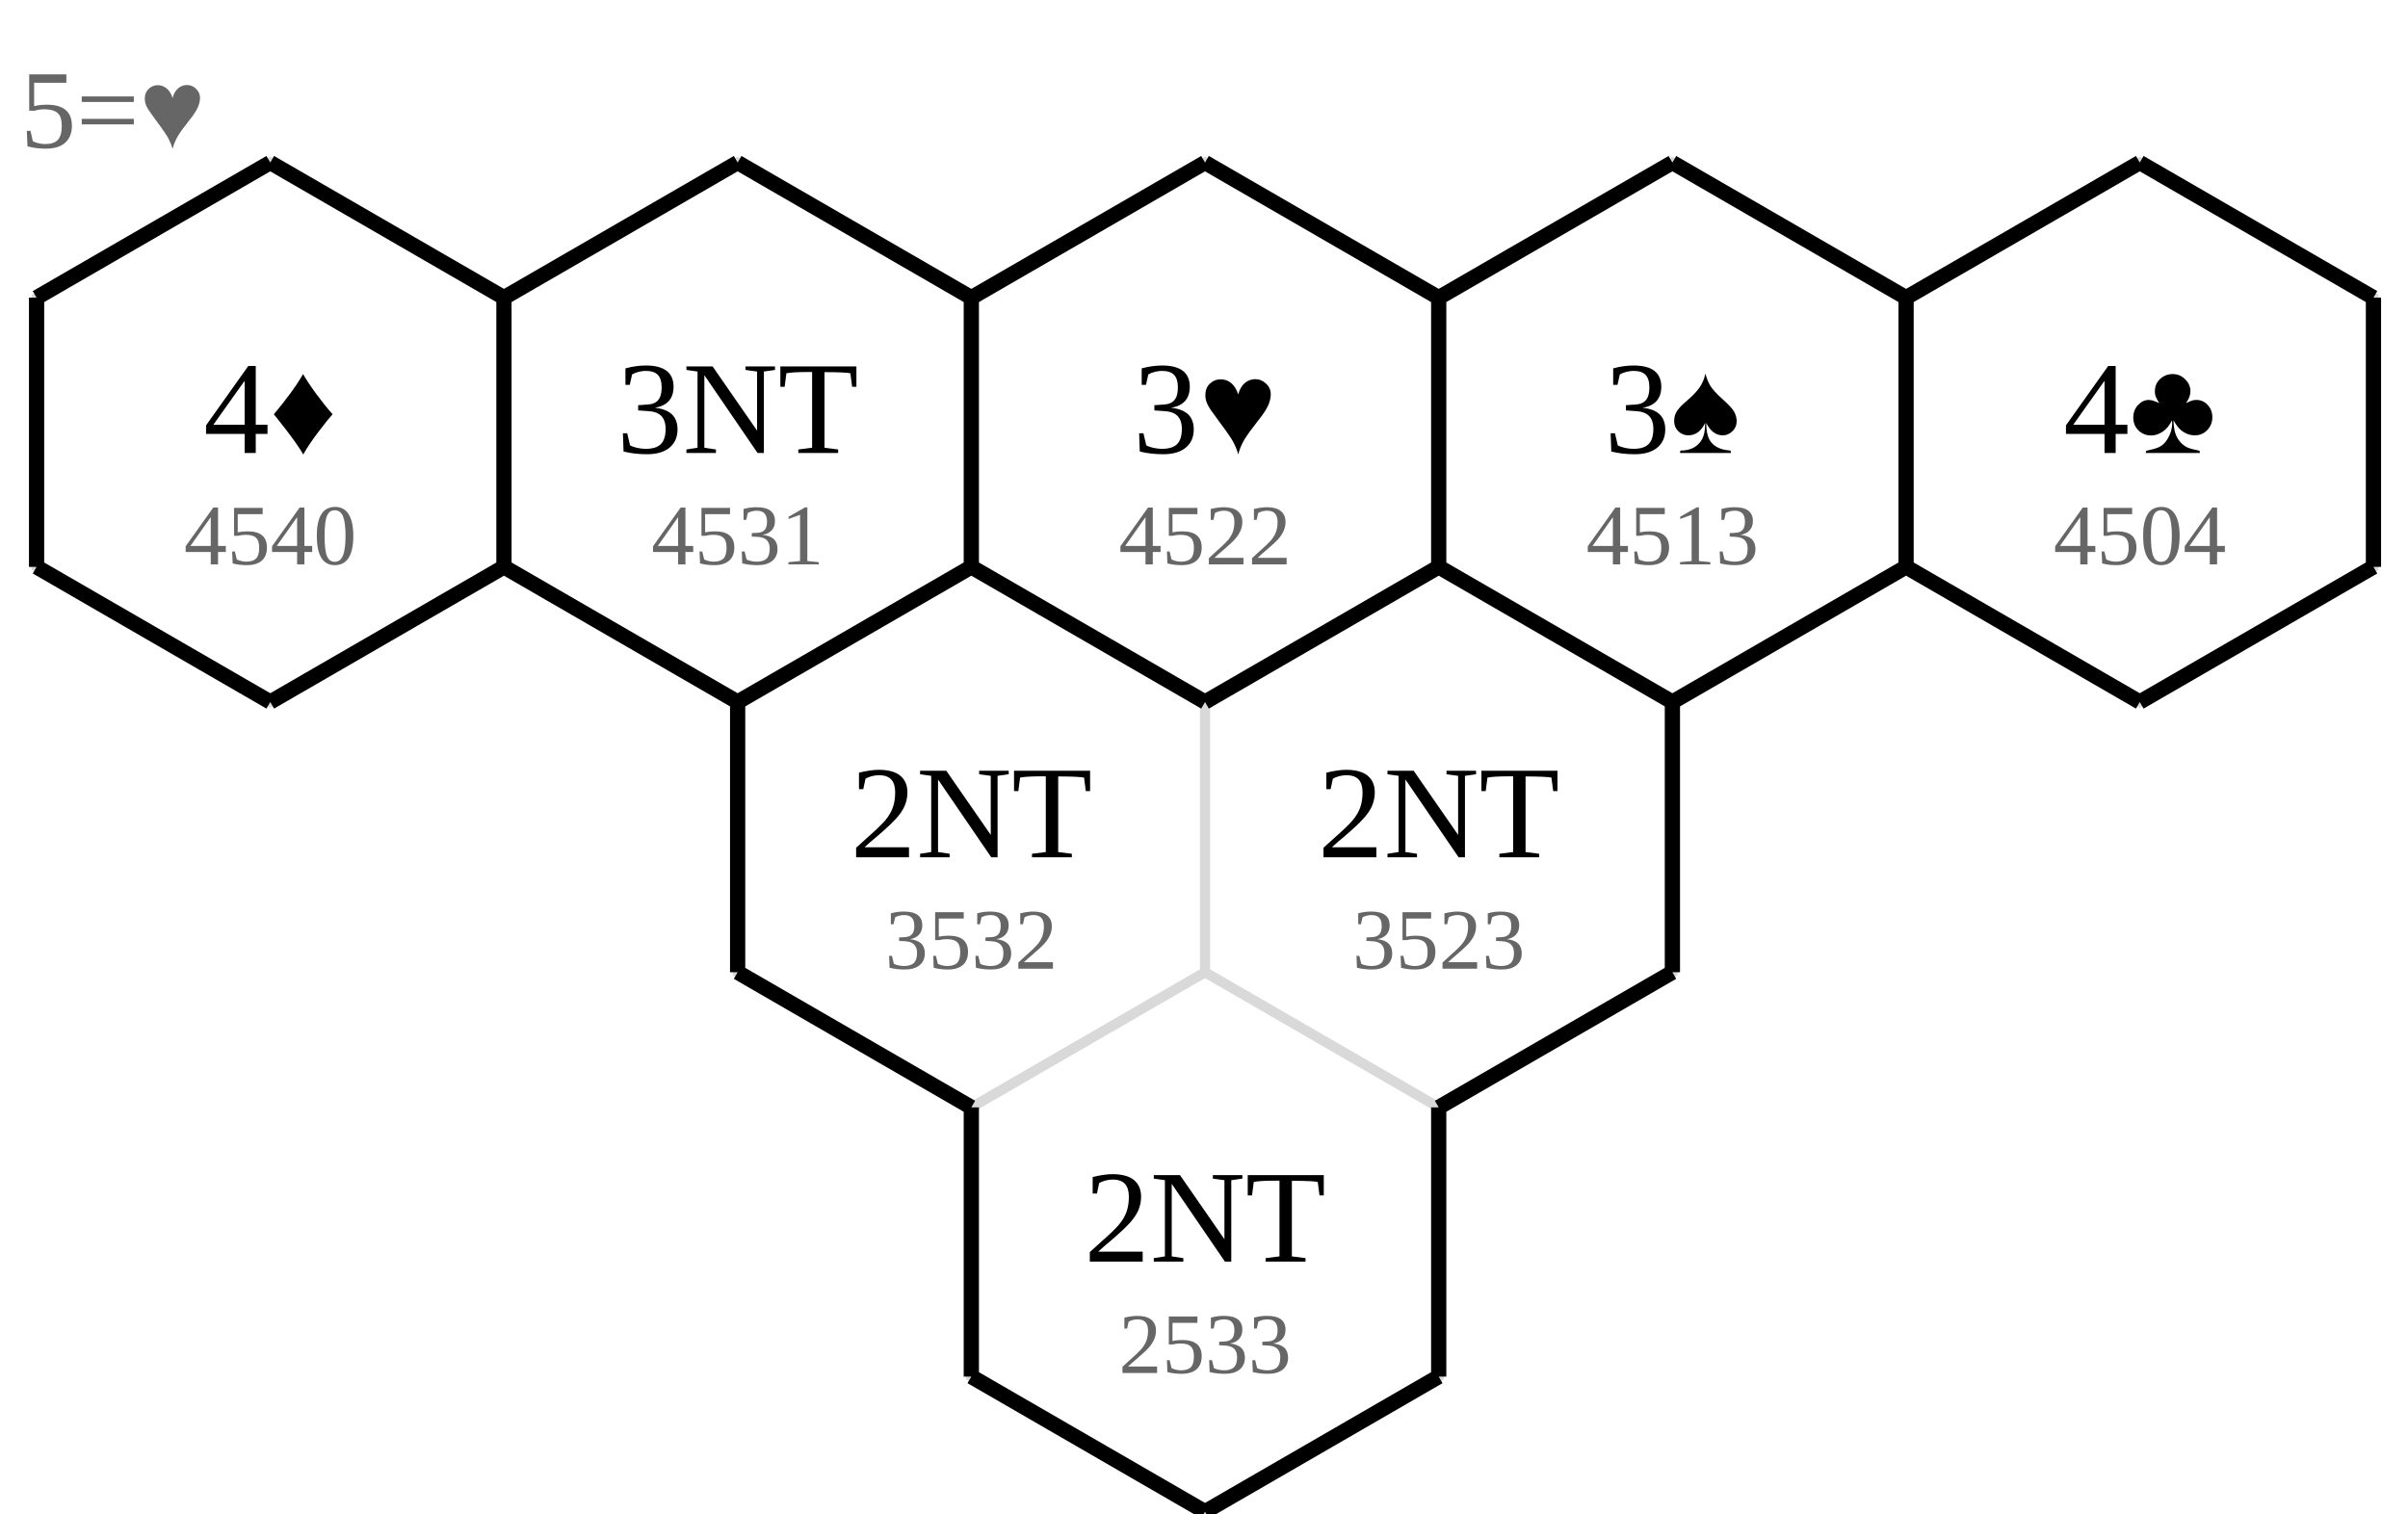
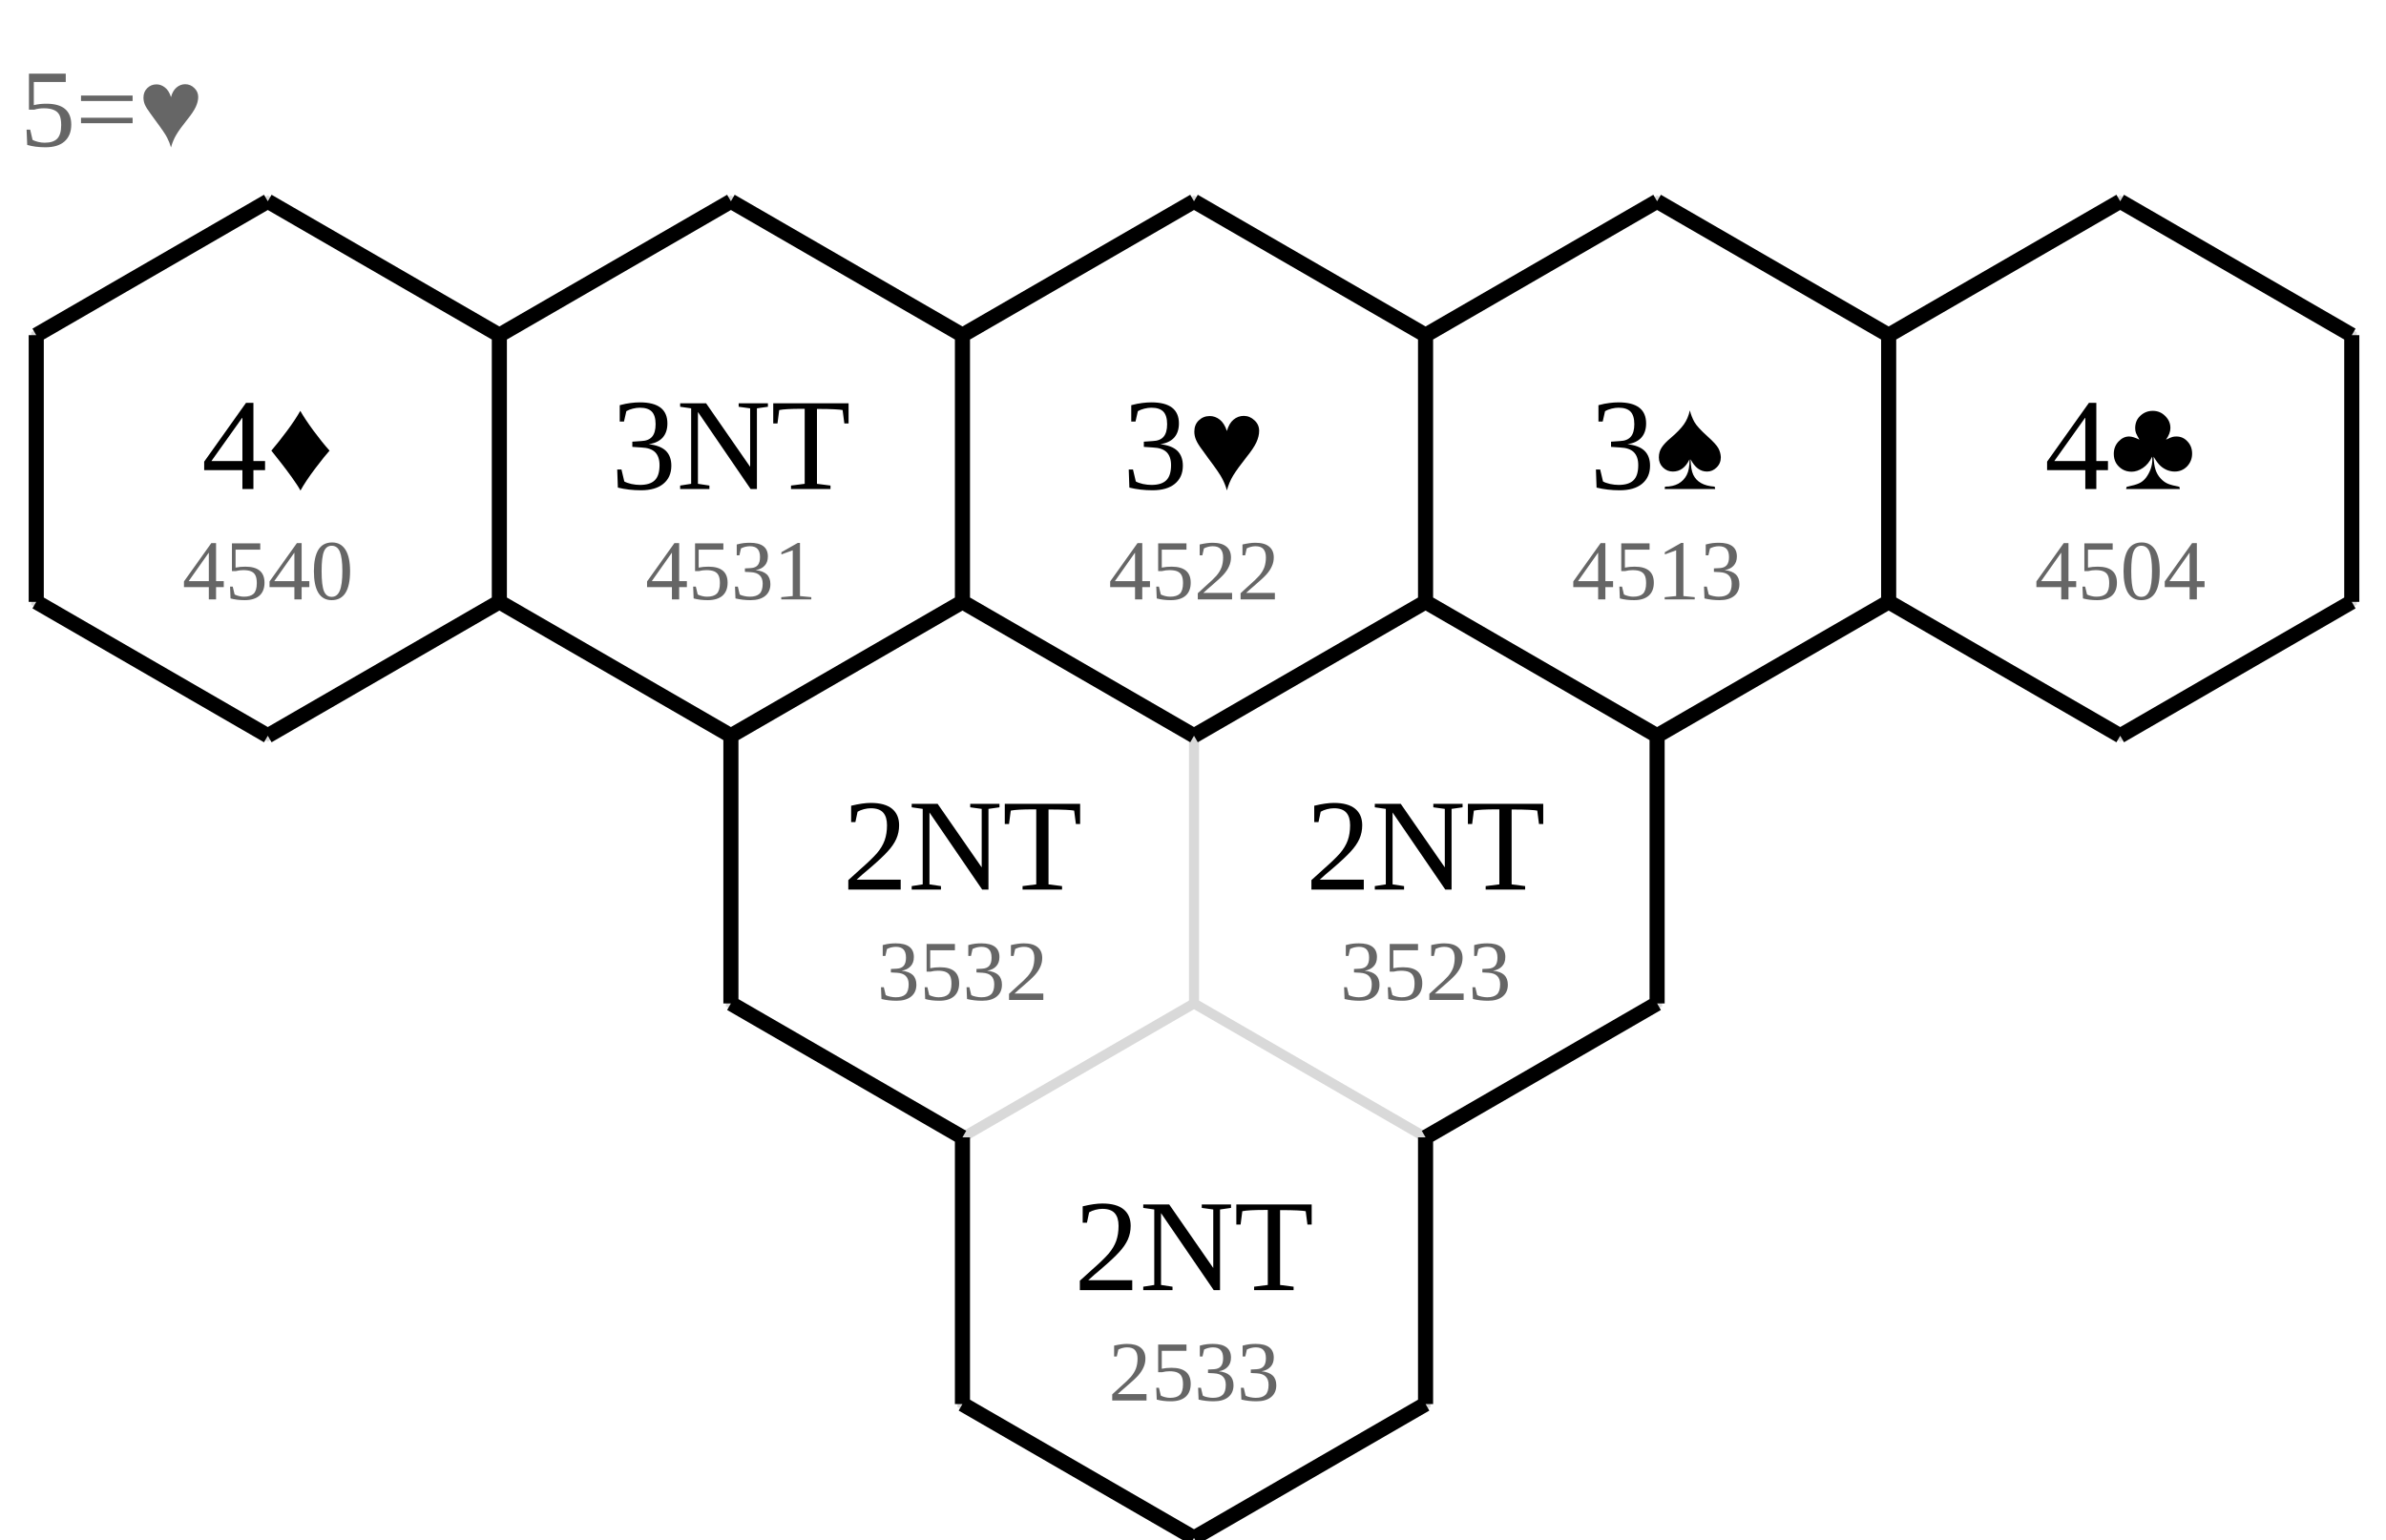
- <svg xmlns="http://www.w3.org/2000/svg" viewBox="0 0 237 149" style="display:block;margin:1em auto;width:100%;max-width:237px" fill="currentColor" font-size="13" text-anchor="middle" dominant-baseline="middle">
+ <svg xmlns="http://www.w3.org/2000/svg" viewBox="0 0 237 153" style="display:block;margin:1em auto;width:100%;max-width:237px" fill="currentColor" font-size="13" text-anchor="middle" dominant-baseline="middle">
  <defs>
    <pattern id="hatch" width="6" height="6" patternUnits="userSpaceOnUse" patternTransform="rotate(45)">
      <path d="M0 0v6" stroke="currentColor" stroke-opacity=".35" />
    </pattern>
  </defs>
  <g transform="translate(0.0,0.0)">
    <text x="2" y="12" font-size="11" opacity=".6" text-anchor="start">5=<tspan class="♥">♥</tspan>
    </text>
-     <path d="M141.6,109.0L118.6,95.7L95.6,109.0L95.6,135.5L118.6,148.8L141.6,135.5ZM164.6,69.1L141.6,55.8L118.6,69.1L118.6,95.7L141.6,109.0L164.6,95.7ZM118.6,69.1L95.6,55.8L72.6,69.1L72.6,95.7L95.6,109.0L118.6,95.7ZM233.6,29.3L210.6,16.0L187.6,29.3L187.6,55.8L210.6,69.1L233.6,55.8ZM187.6,29.3L164.6,16.0L141.6,29.3L141.6,55.8L164.6,69.1L187.6,55.8ZM141.6,29.3L118.6,16.0L95.6,29.3L95.6,55.8L118.6,69.1L141.6,55.8ZM95.6,29.3L72.6,16.0L49.6,29.3L49.6,55.8L72.6,69.1L95.6,55.8ZM49.6,29.3L26.6,16.0L3.6,29.3L3.6,55.8L26.6,69.1L49.6,55.8Z" fill="none" stroke="currentColor" stroke-opacity=".15" />
-     <path d="M141.6,135.5L141.6,109.0M95.6,109.0L95.6,135.5M95.6,135.5L118.6,148.8M118.6,148.8L141.6,135.5M164.6,95.7L164.6,69.1M164.6,69.1L141.6,55.8M141.6,55.8L118.6,69.1M141.6,109.0L164.6,95.7M118.6,69.1L95.6,55.8M95.6,55.8L72.6,69.1M72.6,69.1L72.6,95.7M72.6,95.7L95.6,109.0M233.6,55.8L233.6,29.3M233.6,29.3L210.6,16.0M210.6,16.0L187.6,29.3M187.6,29.3L187.6,55.8M187.6,55.8L210.6,69.1M210.6,69.1L233.6,55.8M187.6,55.8L187.6,29.3M187.6,29.3L164.6,16.0M164.6,16.0L141.6,29.3M141.6,29.3L141.6,55.8M141.6,55.8L164.6,69.1M164.6,69.1L187.6,55.8M141.6,55.8L141.6,29.3M141.6,29.3L118.6,16.0M118.6,16.0L95.6,29.3M95.6,29.3L95.6,55.8M95.6,55.8L118.6,69.1M118.6,69.1L141.6,55.8M95.6,55.8L95.6,29.3M95.6,29.3L72.6,16.0M72.6,16.0L49.6,29.3M49.6,29.3L49.6,55.8M49.6,55.8L72.6,69.1M72.6,69.1L95.6,55.8M49.6,55.8L49.6,29.3M49.6,29.3L26.6,16.0M26.6,16.0L3.6,29.3M3.6,29.3L3.6,55.8M3.6,55.8L26.6,69.1M26.6,69.1L49.6,55.8" fill="none" stroke="currentColor" stroke-width="1.5" />
-     <text x="118.6" y="121.2">2NT</text>
-     <text x="118.6" y="133.2" font-size="8.5" opacity=".6">2533</text>
-     <text x="141.6" y="81.4">2NT</text>
-     <text x="141.6" y="93.4" font-size="8.5" opacity=".6">3523</text>
-     <text x="95.6" y="81.4">2NT</text>
-     <text x="95.6" y="93.4" font-size="8.5" opacity=".6">3532</text>
-     <text x="210.6" y="41.6">4♣</text>
-     <text x="210.6" y="53.6" font-size="8.5" opacity=".6">4504</text>
-     <text x="164.6" y="41.6">3♠</text>
-     <text x="164.6" y="53.6" font-size="8.5" opacity=".6">4513</text>
-     <text x="118.6" y="41.6">3<tspan class="♥">♥</tspan>
+     <path d="M141.6,113.0L118.6,99.7L95.6,113.0L95.6,139.5L118.6,152.8L141.6,139.5ZM164.6,73.1L141.6,59.8L118.6,73.1L118.6,99.7L141.6,113.0L164.6,99.7ZM118.6,73.1L95.6,59.8L72.6,73.1L72.6,99.7L95.6,113.0L118.6,99.7ZM233.6,33.3L210.6,20.0L187.6,33.3L187.6,59.8L210.6,73.1L233.6,59.8ZM187.6,33.3L164.6,20.0L141.6,33.3L141.6,59.8L164.6,73.1L187.6,59.8ZM141.6,33.3L118.6,20.0L95.6,33.3L95.6,59.8L118.6,73.1L141.6,59.8ZM95.6,33.3L72.6,20.0L49.6,33.3L49.6,59.8L72.6,73.1L95.6,59.8ZM49.6,33.3L26.6,20.0L3.6,33.3L3.6,59.8L26.6,73.1L49.6,59.8Z" fill="none" stroke="currentColor" stroke-opacity=".15" />
+     <path d="M141.6,139.5L141.6,113.0M95.6,113.0L95.6,139.5M95.6,139.5L118.6,152.8M118.6,152.8L141.6,139.5M164.6,99.7L164.6,73.1M164.6,73.1L141.6,59.8M141.6,59.8L118.6,73.1M141.6,113.0L164.6,99.7M118.6,73.1L95.6,59.8M95.6,59.8L72.6,73.1M72.6,73.1L72.6,99.7M72.6,99.7L95.6,113.0M233.6,59.8L233.6,33.3M233.6,33.3L210.6,20.0M210.6,20.0L187.6,33.3M187.6,33.3L187.6,59.8M187.6,59.8L210.6,73.1M210.6,73.1L233.6,59.8M187.6,59.8L187.6,33.3M187.6,33.3L164.6,20.0M164.6,20.0L141.6,33.3M141.6,33.3L141.6,59.8M141.6,59.8L164.6,73.1M164.6,73.1L187.6,59.8M141.6,59.8L141.6,33.3M141.6,33.3L118.6,20.0M118.6,20.0L95.6,33.3M95.6,33.3L95.6,59.8M95.6,59.8L118.6,73.1M118.6,73.1L141.6,59.8M95.6,59.8L95.6,33.3M95.6,33.3L72.6,20.0M72.6,20.0L49.6,33.3M49.6,33.3L49.6,59.8M49.6,59.8L72.6,73.1M72.6,73.1L95.6,59.8M49.6,59.8L49.6,33.3M49.6,33.3L26.6,20.0M26.6,20.0L3.6,33.3M3.6,33.3L3.6,59.8M3.6,59.8L26.6,73.1M26.6,73.1L49.6,59.8" fill="none" stroke="currentColor" stroke-width="1.5" />
+     <text x="118.6" y="125.2">2NT</text>
+     <text x="118.6" y="137.2" font-size="8.5" opacity=".6">2533</text>
+     <text x="141.6" y="85.4">2NT</text>
+     <text x="141.6" y="97.4" font-size="8.5" opacity=".6">3523</text>
+     <text x="95.6" y="85.4">2NT</text>
+     <text x="95.6" y="97.4" font-size="8.5" opacity=".6">3532</text>
+     <text x="210.6" y="45.6">4♣</text>
+     <text x="210.6" y="57.6" font-size="8.5" opacity=".6">4504</text>
+     <text x="164.6" y="45.6">3♠</text>
+     <text x="164.6" y="57.6" font-size="8.5" opacity=".6">4513</text>
+     <text x="118.6" y="45.6">3<tspan class="♥">♥</tspan>
    </text>
-     <text x="118.6" y="53.6" font-size="8.5" opacity=".6">4522</text>
-     <text x="72.6" y="41.6">3NT</text>
-     <text x="72.6" y="53.6" font-size="8.5" opacity=".6">4531</text>
-     <text x="26.6" y="41.6">4<tspan class="♦">♦</tspan>
+     <text x="118.6" y="57.6" font-size="8.5" opacity=".6">4522</text>
+     <text x="72.6" y="45.6">3NT</text>
+     <text x="72.6" y="57.6" font-size="8.5" opacity=".6">4531</text>
+     <text x="26.6" y="45.6">4<tspan class="♦">♦</tspan>
    </text>
-     <text x="26.6" y="53.6" font-size="8.5" opacity=".6">4540</text>
+     <text x="26.6" y="57.6" font-size="8.5" opacity=".6">4540</text>
  </g>
</svg>
